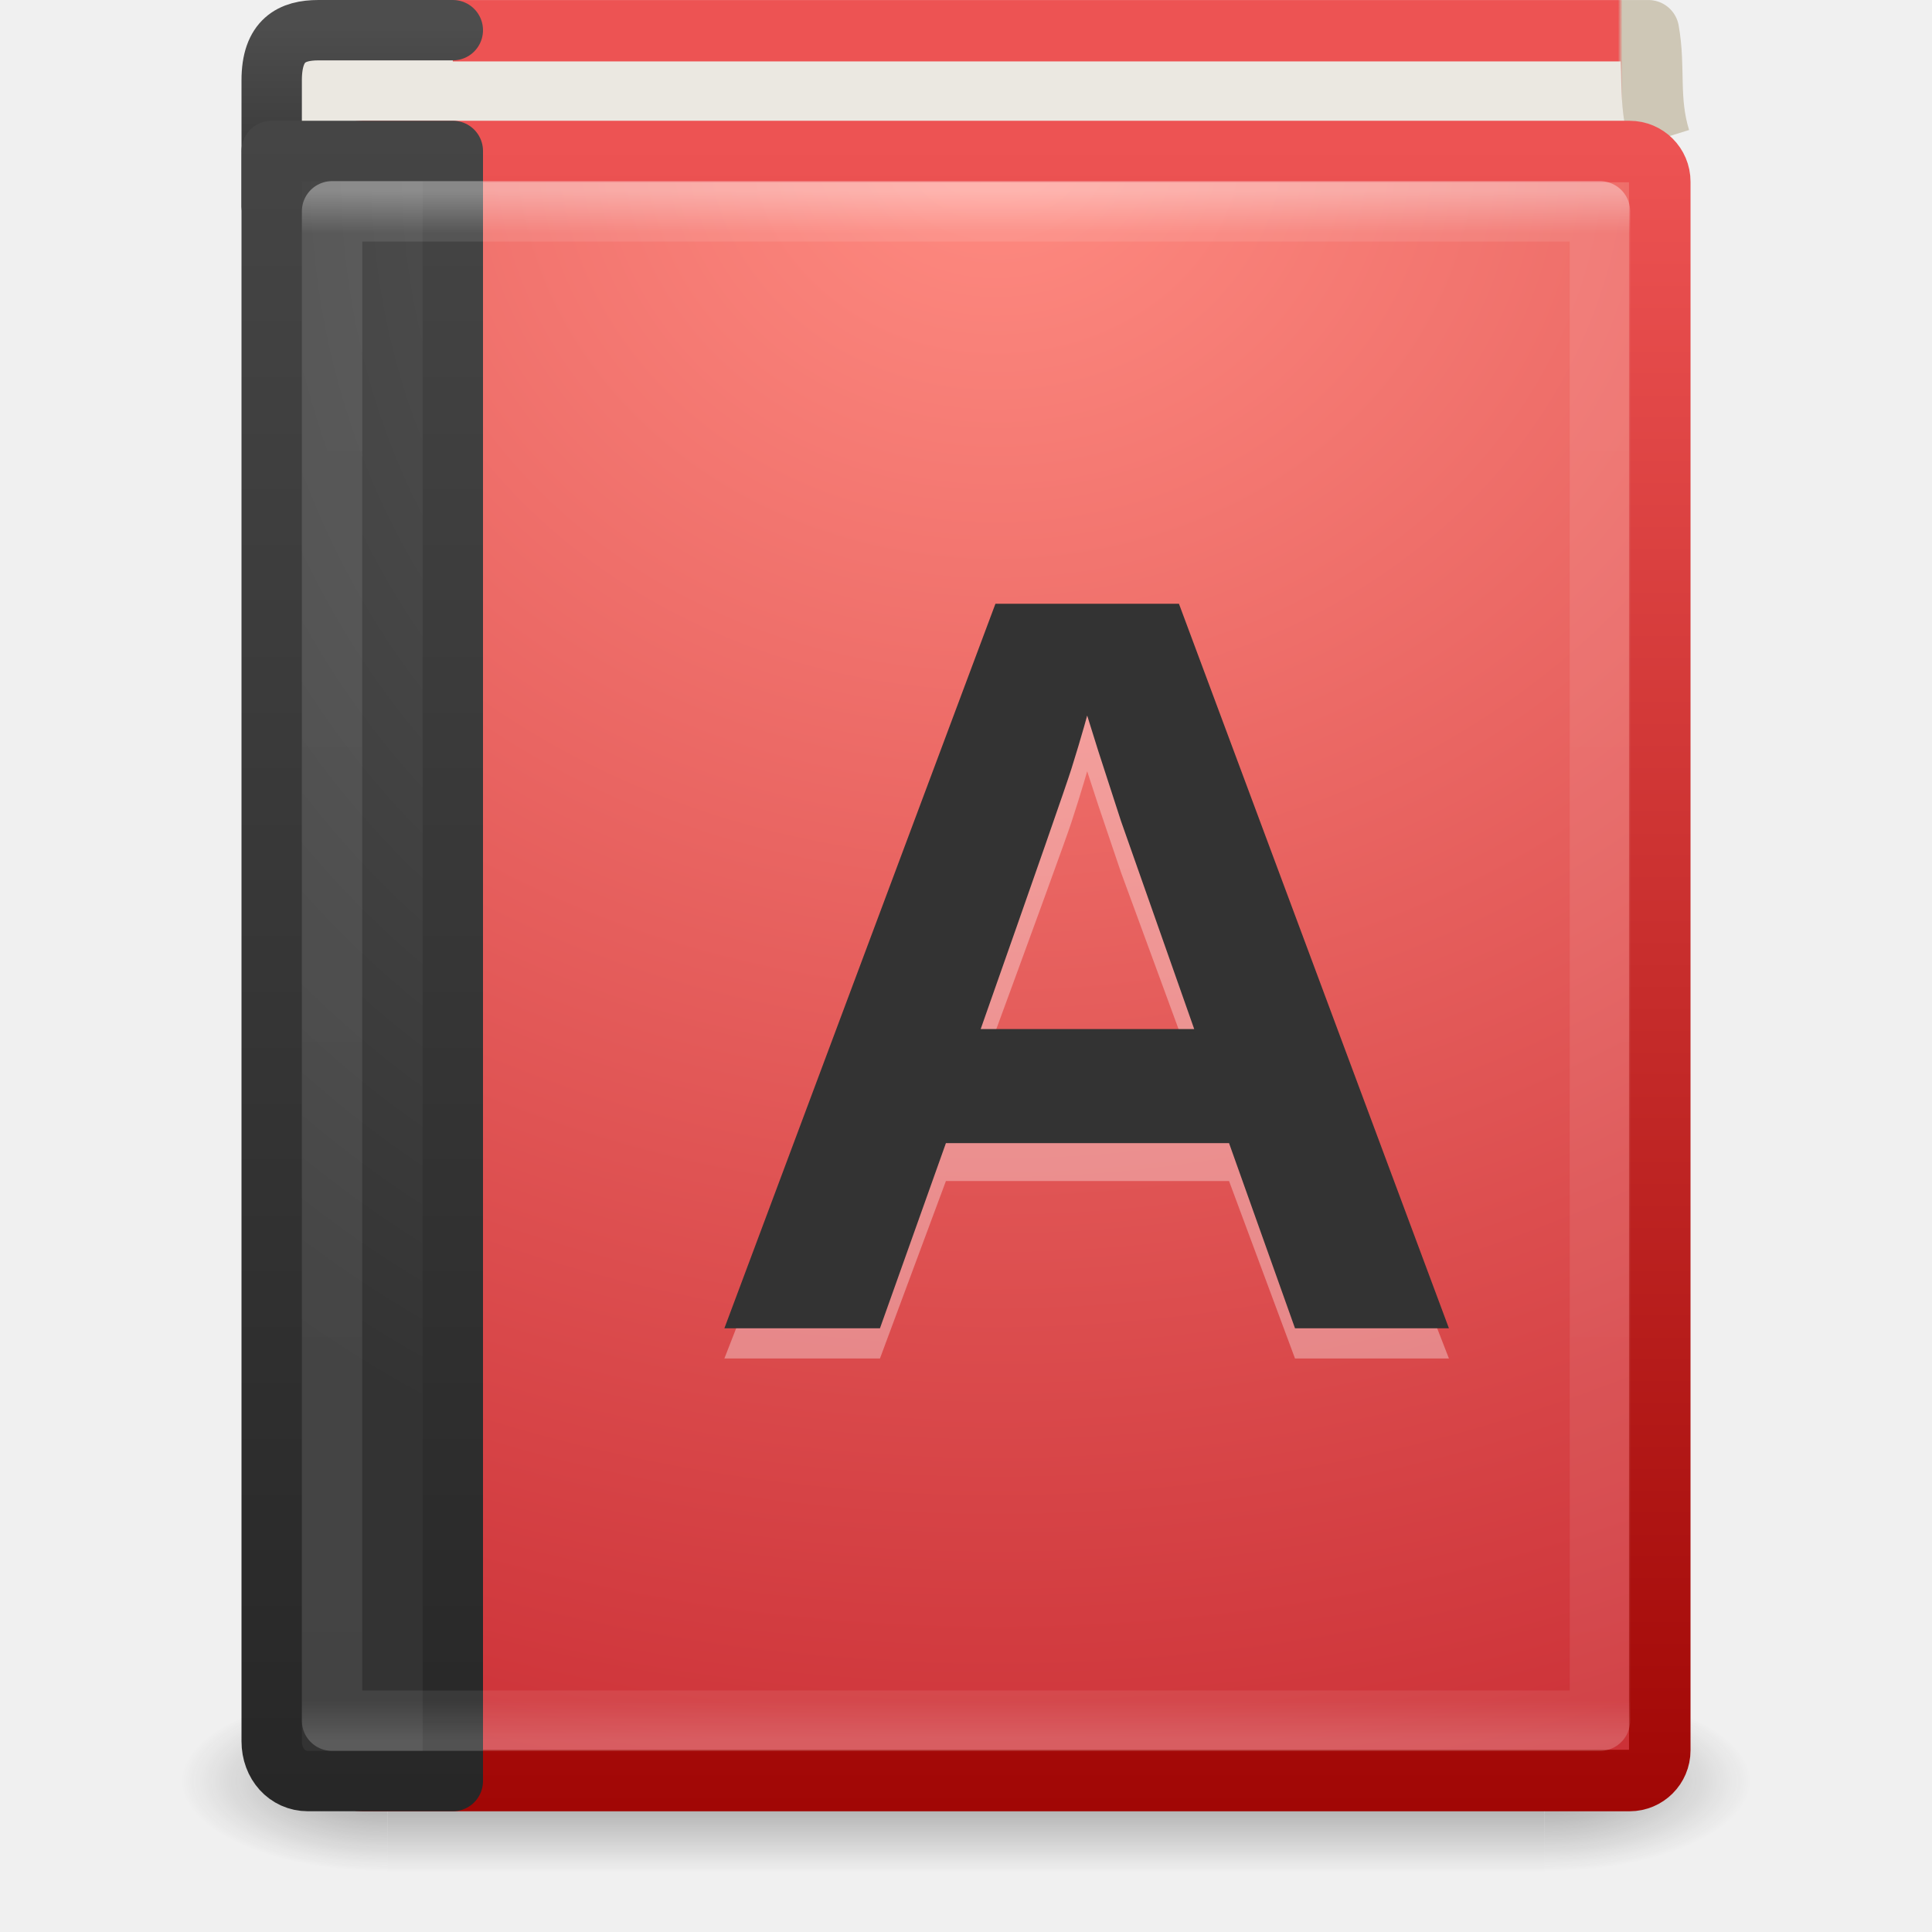
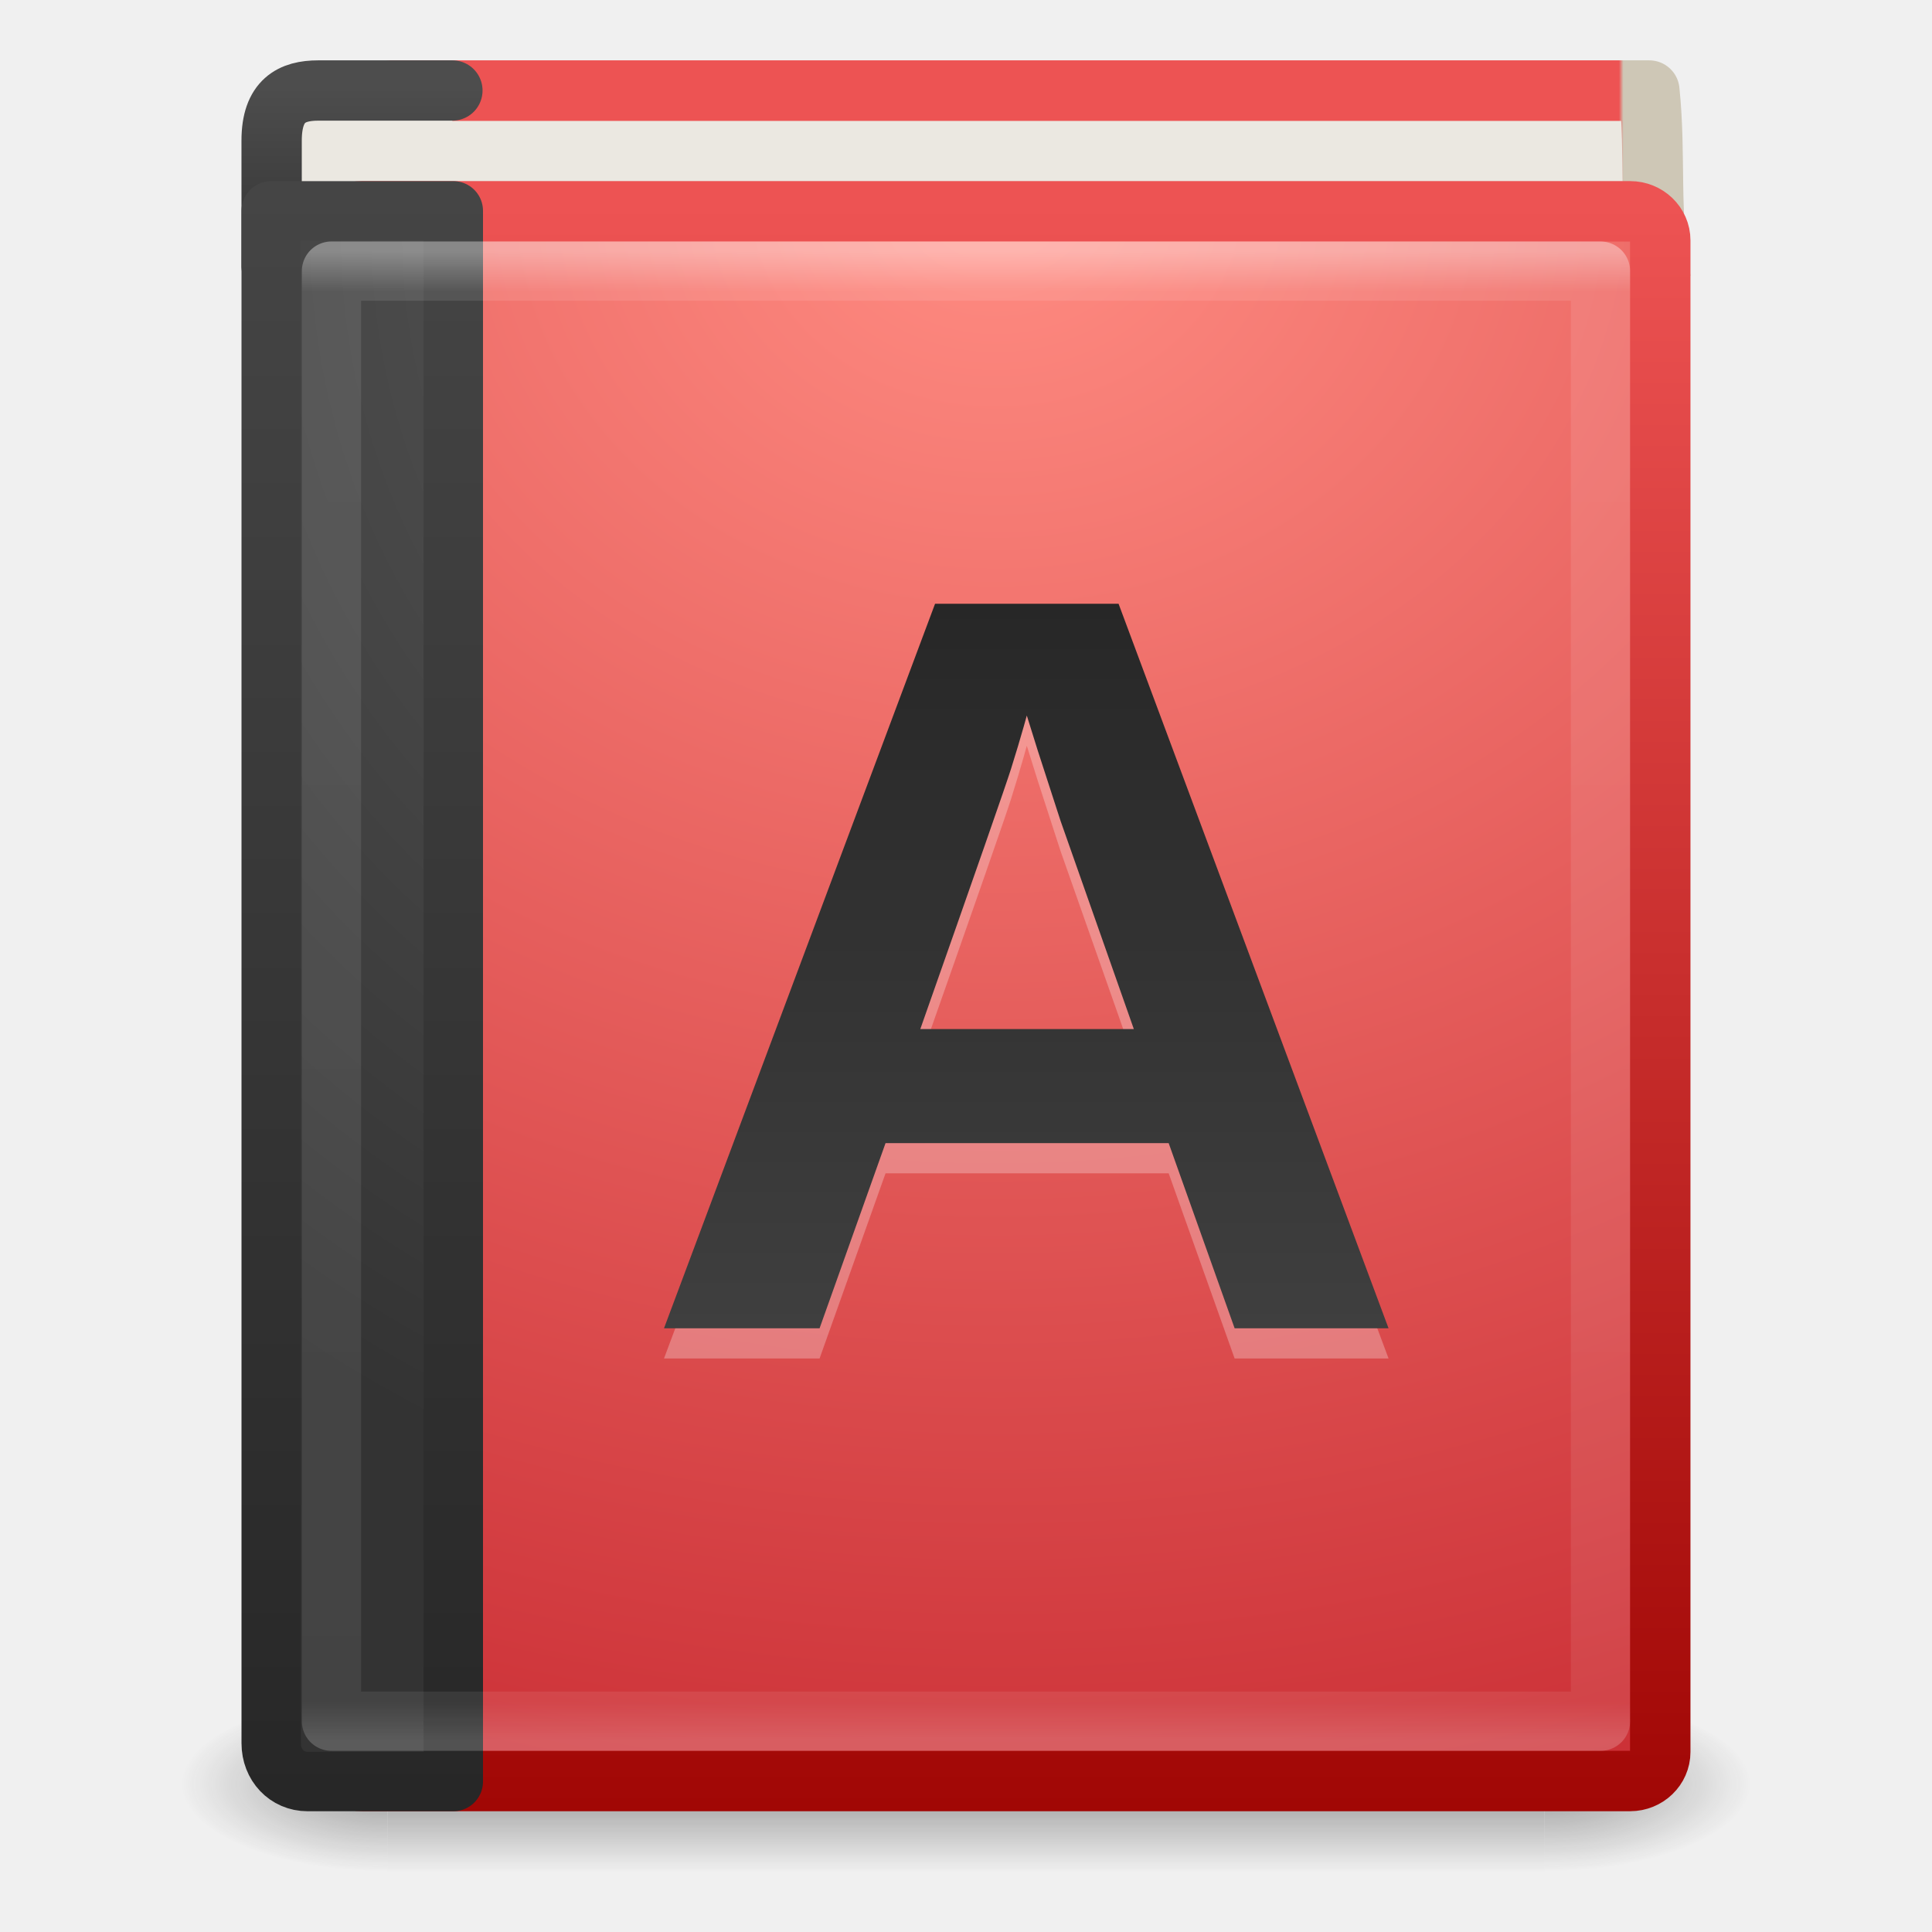
<svg xmlns="http://www.w3.org/2000/svg" xmlns:xlink="http://www.w3.org/1999/xlink" width="32" height="32" viewBox="0 0 32 32" id="svg2" version="1.1">
  <defs id="defs4">
    <linearGradient id="linearGradient5013">
      <stop id="stop5015" style="stop-color:#333333;stop-opacity:1" offset="0" />
      <stop id="stop5017" style="stop-color:#4d4d4d;stop-opacity:1" offset="1" />
    </linearGradient>
    <linearGradient id="linearGradient5003">
      <stop id="stop5005" style="stop-color:#666666;stop-opacity:1" offset="0" />
      <stop id="stop5007" style="stop-color:#4d4d4d;stop-opacity:1" offset="0.262" />
      <stop id="stop5009" style="stop-color:#333333;stop-opacity:1" offset="0.705" />
      <stop id="stop5011" style="stop-color:#333333;stop-opacity:1" offset="1" />
    </linearGradient>
-     <linearGradient id="linearGradient4201">
-       <stop id="stop4203" offset="0" style="stop-color:#b2b2b2;stop-opacity:1" />
-       <stop id="stop4205" offset="0.333" style="stop-color:#f4f4f4;stop-opacity:1" />
-       <stop style="stop-color:#8e8e8e;stop-opacity:1" offset="0.667" id="stop4207" />
-       <stop id="stop4209" offset="1" style="stop-color:#b2b2b2;stop-opacity:1" />
-     </linearGradient>
-     <linearGradient id="linearGradient4251">
-       <stop style="stop-color:#b2b2b2;stop-opacity:1" offset="0" id="stop4253" />
-       <stop style="stop-color:#f4f4f4;stop-opacity:1" offset="0.357" id="stop4259" />
-       <stop id="stop4183" offset="0.692" style="stop-color:#b2b2b2;stop-opacity:1" />
-       <stop style="stop-color:#b2b2b2;stop-opacity:1" offset="1" id="stop4265" />
-     </linearGradient>
-     <linearGradient id="linearGradient4184">
-       <stop id="stop4186" offset="0" style="stop-color:#ffe886;stop-opacity:1" />
-       <stop style="stop-color:#ececec;stop-opacity:1" offset="0.22" id="stop4188" />
-       <stop id="stop4185" offset="0.683" style="stop-color:#cdad12;stop-opacity:1" />
-       <stop id="stop4190" offset="1" style="stop-color:#ffe876;stop-opacity:1" />
-     </linearGradient>
-     <linearGradient id="linearGradient4140">
-       <stop style="stop-color:#d9af00;stop-opacity:1" offset="0" id="stop4142" />
-       <stop id="stop5784" offset="0.502" style="stop-color:#ffea89;stop-opacity:1" />
-       <stop style="stop-color:#d9b500;stop-opacity:1" offset="1" id="stop4144" />
-     </linearGradient>
-     <linearGradient xlink:href="#linearGradient4140" id="linearGradient4162" x1="404.399" y1="684.092" x2="404.962" y2="561.524" gradientUnits="userSpaceOnUse" gradientTransform="matrix(0.2101026,0,0,0.2129555,272.3348,540.8877)" />
-     <linearGradient xlink:href="#linearGradient4251" id="linearGradient5774" x1="406.659" y1="561.524" x2="404.767" y2="684.092" gradientUnits="userSpaceOnUse" gradientTransform="matrix(0.2101026,0,0,0.2129555,272.3348,540.8877)" />
-     <linearGradient xlink:href="#linearGradient4184" id="linearGradient4182" x1="405.959" y1="562.675" x2="406.262" y2="689.668" gradientUnits="userSpaceOnUse" gradientTransform="matrix(0.2100338,0,0,0.2207213,272.415,536.1842)" />
-     <radialGradient r="62.769" fy="186.171" fx="99.157" cy="186.171" cx="99.157" gradientTransform="matrix(0.150374,0,0,0.04780811,342.5736,675.7862)" gradientUnits="userSpaceOnUse" id="radialGradient3163" xlink:href="#linearGradient3820-7-2-8-6" />
-     <linearGradient id="linearGradient3820-7-2-8-6">
-       <stop offset="0" style="stop-color:#3d3d3d;stop-opacity:1" id="stop3822-2-6-5-0" />
-       <stop offset="0.5" style="stop-color:#686868;stop-opacity:0.498" id="stop3864-8-7-4-1" />
-       <stop offset="1" style="stop-color:#686868;stop-opacity:0" id="stop3824-1-2-6-7" />
-     </linearGradient>
-     <linearGradient xlink:href="#linearGradient4201" id="linearGradient4199" x1="406.648" y1="589.582" x2="406.648" y2="669.582" gradientUnits="userSpaceOnUse" gradientTransform="matrix(0.262501,0,0,0.2536075,250.8677,514.1709)" />
-     <linearGradient gradientTransform="matrix(0.502671,0,0,0.6462988,3.711822,0.7961774)" gradientUnits="userSpaceOnUse" xlink:href="#linearGradient3195" id="linearGradient3066" y2="32.596" x2="24" y1="14.916" x1="24" />
-     <linearGradient id="linearGradient3195">
-       <stop offset="0" style="stop-color:#ffffff;stop-opacity:1" id="stop3197" />
-       <stop offset="0.123" style="stop-color:#ffffff;stop-opacity:0.235" id="stop3199" />
-       <stop offset="0.937" style="stop-color:#ffffff;stop-opacity:0.157" id="stop3201" />
-       <stop offset="1" style="stop-color:#ffffff;stop-opacity:0.392" id="stop3203" />
-     </linearGradient>
-     <radialGradient gradientTransform="matrix(0,0.9691748,-0.8296598,0,24.01421,-1.785221)" gradientUnits="userSpaceOnUse" xlink:href="#linearGradient2867-449-88-871-390-598-476-591-434-148-57-177-641-289-620-227-114-444-680-744-8-7" id="radialGradient3069" fy="8.45" fx="10.904" r="20" cy="8.45" cx="10.904" />
-     <linearGradient id="linearGradient2867-449-88-871-390-598-476-591-434-148-57-177-641-289-620-227-114-444-680-744-8-7">
-       <stop offset="0" style="stop-color:#5f5f5f;stop-opacity:1" id="stop5430-8-6" />
-       <stop offset="0.262" style="stop-color:#4f4f4f;stop-opacity:1" id="stop5432-3-5" />
-       <stop offset="0.705" style="stop-color:#3b3b3b;stop-opacity:1" id="stop5434-1-6" />
-       <stop offset="1" style="stop-color:#2b2b2b;stop-opacity:1" id="stop5436-8-9" />
-     </linearGradient>
-     <linearGradient gradientTransform="matrix(0.6562745,0,0,0.6892852,1.253113,-0.2111201)" gradientUnits="userSpaceOnUse" xlink:href="#linearGradient3707-319-631-407-324-616-674-812-821-107-178-392-400-6-7" id="linearGradient3071" y2="3.899" x2="24" y1="44" x1="24" />
    <linearGradient id="linearGradient3707-319-631-407-324-616-674-812-821-107-178-392-400-6-7">
      <stop offset="0" style="stop-color:#272727;stop-opacity:1" id="stop5440-4-4" />
      <stop offset="1" style="stop-color:#454545;stop-opacity:1" id="stop5442-3-5" />
    </linearGradient>
-     <linearGradient gradientTransform="matrix(0.5675676,0,0,0.6756757,2.378379,-0.2162088)" gradientUnits="userSpaceOnUse" xlink:href="#linearGradient3731" id="linearGradient3075" y2="43" x2="24" y1="5" x1="24" />
+     <linearGradient gradientTransform="matrix(0.5680908,0,0,0.6491718,2.365823,0.9198831)" gradientUnits="userSpaceOnUse" xlink:href="#linearGradient3731" id="linearGradient3075" y2="43" x2="24" y1="5" x1="24" />
    <linearGradient id="linearGradient3731">
      <stop offset="0" style="stop-color:#ffffff;stop-opacity:0.724" id="stop3733" />
      <stop offset="0.027" style="stop-color:#ffffff;stop-opacity:0.196" id="stop3735" />
      <stop offset="0.974" style="stop-color:#ffffff;stop-opacity:0.157" id="stop3737" />
      <stop offset="1" style="stop-color:#ffffff;stop-opacity:0.392" id="stop3739" />
    </linearGradient>
-     <radialGradient gradientTransform="matrix(1.165708e-8,1.617916,-1.483354,-2.9808191e-8,28.73406,-9.224092)" gradientUnits="userSpaceOnUse" xlink:href="#linearGradient5003" id="radialGradient3078" fy="8.45" fx="7.496" r="20" cy="8.45" cx="7.496" />
-     <linearGradient gradientTransform="matrix(0.6,0,0,0.6923077,1.800001,-0.6153847)" gradientUnits="userSpaceOnUse" xlink:href="#linearGradient3707-319-631-407-324-616-674-812-821-107-178-392-400-6-7" id="linearGradient3080" y2="3.899" x2="24" y1="44" x1="24" />
-     <radialGradient gradientTransform="matrix(0,1.806947,-2.059431,0,30.19026,-41.98385)" gradientUnits="userSpaceOnUse" xlink:href="#linearGradient8967" id="radialGradient3083" fy="6.648" fx="24.502" r="17.498" cy="6.648" cx="24.502" />
+     <radialGradient gradientTransform="matrix(1.1718519e-8,1.558941,-1.491172,-2.872164e-8,28.85388,-7.804639)" gradientUnits="userSpaceOnUse" xlink:href="#linearGradient5003" id="radialGradient3078" fy="8.45" fx="7.496" r="20" cy="8.45" cx="7.496" />
+     <linearGradient gradientTransform="matrix(0.6031623,0,0,0.6670721,1.777865,0.4902692)" gradientUnits="userSpaceOnUse" xlink:href="#linearGradient3707-319-631-407-324-616-674-812-821-107-178-392-400-6-7" id="linearGradient3080" y2="3.899" x2="24" y1="44" x1="24" />
+     <radialGradient gradientTransform="matrix(0,1.741201,-2.061145,0,30.20165,-39.37414)" gradientUnits="userSpaceOnUse" xlink:href="#linearGradient8967" id="radialGradient3083" fy="6.648" fx="24.502" r="17.498" cy="6.648" cx="24.502" />
    <linearGradient id="linearGradient8967">
      <stop offset="0" style="stop-color:#ff8c82;stop-opacity:1" id="stop8969" />
      <stop offset="1" style="stop-color:#c6262e;stop-opacity:1" id="stop8971" />
    </linearGradient>
-     <linearGradient gradientTransform="matrix(0.4533074,0,0,0.4853093,1.994163,0.1170543)" gradientUnits="userSpaceOnUse" xlink:href="#linearGradient3319" id="linearGradient3085" y2="61.482" x2="32.901" y1="4.648" x1="32.901" />
+     <linearGradient gradientTransform="matrix(0.4536846,0,0,0.4676512,1.98209,1.194914)" gradientUnits="userSpaceOnUse" xlink:href="#linearGradient3319" id="linearGradient3085" y2="61.482" x2="32.901" y1="4.648" x1="32.901" />
    <linearGradient id="linearGradient3319">
      <stop offset="0" style="stop-color:#ed5353;stop-opacity:1" id="stop3321" />
      <stop offset="1" style="stop-color:#a10705;stop-opacity:1" id="stop3323" />
    </linearGradient>
-     <linearGradient gradientTransform="matrix(0.6,0,0,0.7500046,0.6000147,0.1249794)" gradientUnits="userSpaceOnUse" xlink:href="#linearGradient2346" id="linearGradient3088" y2="3" x2="10.654" y1="1" x1="10.654" />
-     <linearGradient id="linearGradient2346">
-       <stop offset="0" style="stop-color:#eeeeee;stop-opacity:1" id="stop2348" />
-       <stop offset="1" style="stop-color:#d9d9da;stop-opacity:1" id="stop2350" />
-     </linearGradient>
-     <linearGradient gradientTransform="matrix(0.6,0,0,0.07692307,1.800171,0.1538464)" gradientUnits="userSpaceOnUse" xlink:href="#linearGradient5013" id="linearGradient3090" y2="3.899" x2="24" y1="44" x1="24" />
+     <linearGradient gradientTransform="matrix(0.5987575,0,0,0.07694364,1.805141,1.153353)" gradientUnits="userSpaceOnUse" xlink:href="#linearGradient5013" id="linearGradient3090" y2="3.899" x2="24" y1="44" x1="24" />
    <linearGradient id="linearGradient3101">
      <stop offset="0" style="stop-color:#ed5353;stop-opacity:1" id="stop3103" />
      <stop offset="0.954" style="stop-color:#ed5353;stop-opacity:1" id="stop3105" />
      <stop offset="0.957" style="stop-color:#cec7b6;stop-opacity:1" id="stop3107" />
      <stop offset="1" style="stop-color:#cec7b6;stop-opacity:1" id="stop3109" />
    </linearGradient>
-     <linearGradient gradientTransform="matrix(0.6904156,0,0,1.016458,0.2501926,-2.491651)" gradientUnits="userSpaceOnUse" xlink:href="#linearGradient2346" id="linearGradient3190" y2="4.883" x2="24.64" y1="3.123" x1="24.627" />
-     <linearGradient gradientTransform="matrix(0.4925371,0,0,0.4937733,0.8902917,0.1441304)" gradientUnits="userSpaceOnUse" xlink:href="#linearGradient3101" id="linearGradient3192" y2="0.065" x2="54.887" y1="0.065" x1="5.212" />
+     <linearGradient gradientTransform="matrix(0.4930624,0,0,0.8669227,0.8769621,0.8613111)" gradientUnits="userSpaceOnUse" xlink:href="#linearGradient3101" id="linearGradient3192" y2="0.065" x2="54.887" y1="0.065" x1="5.212" />
    <radialGradient gradientTransform="matrix(2.003784,0,0,1.4,27.98813,-17.4)" gradientUnits="userSpaceOnUse" xlink:href="#linearGradient3688-166-749" id="radialGradient2976" fy="43.5" fx="4.993" r="2.5" cy="43.5" cx="4.993" />
    <linearGradient id="linearGradient3688-166-749">
      <stop offset="0" style="stop-color:#181818;stop-opacity:1" id="stop2883" />
      <stop offset="1" style="stop-color:#181818;stop-opacity:0" id="stop2885" />
    </linearGradient>
    <radialGradient gradientTransform="matrix(2.003784,0,0,1.4,-20.01187,-104.4)" gradientUnits="userSpaceOnUse" xlink:href="#linearGradient3688-166-749" id="radialGradient2978" fy="43.5" fx="4.993" r="2.5" cy="43.5" cx="4.993" />
    <linearGradient gradientUnits="userSpaceOnUse" xlink:href="#linearGradient3702-501-757" id="linearGradient2980" y2="39.999" x2="25.058" y1="47.028" x1="25.058" />
    <linearGradient id="linearGradient3702-501-757">
      <stop offset="0" style="stop-color:#181818;stop-opacity:0" id="stop2895" />
      <stop offset="0.5" style="stop-color:#181818;stop-opacity:1" id="stop2897" />
      <stop offset="1" style="stop-color:#181818;stop-opacity:0" id="stop2899" />
    </linearGradient>
+     <linearGradient xlink:href="#linearGradient3707-319-631-407-324-616-674-812-821-107-178-392-400-6-7" id="linearGradient5100" x1="17.198" y1="10.127" x2="17.198" y2="23.027" gradientUnits="userSpaceOnUse" />
  </defs>
-   <g transform="matrix(0.6499997,0,0,0.3333336,0.3999997,15.33333)" id="g2036" style="display:inline">
+   <g transform="matrix(0.6499997,0,0,0.3224937,0.3999997,15.84281)" id="g2036" style="display:inline">
    <g transform="matrix(1.052632,0,0,1.285713,-1.263158,-13.42854)" id="g3712" style="opacity:0.4">
      <rect width="5" height="7" x="38" y="40" id="rect2801" style="fill:url(#radialGradient2976);fill-opacity:1;stroke:none" />
      <rect width="5" height="7" x="-10" y="-47" transform="scale(-1,-1)" id="rect3696" style="fill:url(#radialGradient2978);fill-opacity:1;stroke:none" />
      <rect width="28" height="7" x="10" y="40" id="rect3700" style="fill:url(#linearGradient2980);fill-opacity:1;stroke:none" />
    </g>
  </g>
-   <path d="M 27.491,2.304 C 27.288,1.649 27.415,1.133 27.303,0.509 l -20.794,0 0.123,1.983" id="path2723" style="display:inline;fill:#ebe8e1;fill-opacity:1;stroke:url(#linearGradient3192);stroke-width:1.017;stroke-linecap:butt;stroke-linejoin:round;stroke-miterlimit:0;stroke-dasharray:none;stroke-dashoffset:0;stroke-opacity:1" />
-   <path d="m 7.5,3.5 -2.4,0 C 4.758,3.5 4.5,3.468 4.5,3.427 l 0,-2.097 c 0,-0.666 0.335,-0.83 0.775,-0.83 l 2.225,0" id="rect5505-21-3-9" style="color:#000000;display:inline;overflow:visible;visibility:visible;fill:#ebe8e1;fill-opacity:1;fill-rule:nonzero;stroke:url(#linearGradient3090);stroke-width:1;stroke-linecap:round;stroke-linejoin:round;stroke-miterlimit:4;stroke-dasharray:none;stroke-dashoffset:0;stroke-opacity:1;marker:none;enable-background:accumulate" />
-   <rect width="21.981" height="26.981" rx="0.5" ry="0.5" x="5.51" y="2.51" id="rect2719" style="display:inline;fill:url(#radialGradient3083);fill-opacity:1;stroke:url(#linearGradient3085);stroke-width:1.019;stroke-linecap:round;stroke-linejoin:round;stroke-miterlimit:0;stroke-dasharray:none;stroke-dashoffset:0;stroke-opacity:1" />
-   <path d="m 7.5,2.5 c 0,0 0,18.774 0,27 l -2.4,0 c -0.343,0 -0.6,-0.286 -0.6,-0.659 l 0,-26.341 z" id="rect5505-21-3" style="color:#000000;display:inline;overflow:visible;visibility:visible;fill:url(#radialGradient3078);fill-opacity:1;fill-rule:nonzero;stroke:url(#linearGradient3080);stroke-width:1;stroke-linecap:round;stroke-linejoin:round;stroke-miterlimit:4;stroke-dasharray:none;stroke-dashoffset:0;stroke-opacity:1;marker:none;enable-background:accumulate" />
-   <rect width="21" height="25" x="5.5" y="3.5" id="rect6741-0" style="opacity:0.5;fill:none;stroke:url(#linearGradient3075);stroke-width:1;stroke-linecap:round;stroke-linejoin:round;stroke-miterlimit:4;stroke-dasharray:none;stroke-dashoffset:0;stroke-opacity:1" />
-   <g style="font-style:normal;font-weight:normal;font-size:5px;line-height:125%;font-family:sans-serif;letter-spacing:0px;word-spacing:0px;fill:#ffffff;fill-opacity:0.342;stroke:none;stroke-width:1px;stroke-linecap:butt;stroke-linejoin:miter;stroke-opacity:1" id="text4698-6" transform="matrix(1.192431,0,0,1.11436,-2.507874,-0.2848685)">
-     <path d="m 20.091,20.447 -0.916,-2.637 -3.933,0 -0.916,2.637 -2.161,0 3.765,-10.32 2.549,0 3.75,10.32 -2.139,0 z m -2.886,-8.73 -0.044,0.161 q -0.073,0.264 -0.176,0.601 -0.103,0.337 -1.26,3.706 l 2.966,0 -1.018,-2.966 -0.315,-0.996 -0.154,-0.505 z" style="font-style:normal;font-variant:normal;font-weight:bold;font-stretch:normal;font-size:15px;font-family:sans-serif;-inkscape-font-specification:'sans-serif Bold';fill:#ffffff;fill-opacity:0.342" id="path4703-7" />
+   <path d="M 27.506,4.654 C 27.303,3.504 27.43,2.598 27.317,1.501 l -20.816,0 0.123,3.481" id="path2723" style="display:inline;fill:#ebe8e1;fill-opacity:1;stroke:url(#linearGradient3192);stroke-width:1.003;stroke-linecap:butt;stroke-linejoin:round;stroke-miterlimit:0;stroke-dasharray:none;stroke-dashoffset:0;stroke-opacity:1" />
+   <path d="m 7.493,4.5 -2.395,0 c -0.342,0 -0.599,-0.032 -0.599,-0.073 l 0,-2.098 c 0,-0.666 0.335,-0.83 0.773,-0.83 l 2.221,0" id="rect5505-21-3-9" style="color:#000000;display:inline;overflow:visible;visibility:visible;fill:#ebe8e1;fill-opacity:1;fill-rule:nonzero;stroke:url(#linearGradient3090);stroke-width:0.999;stroke-linecap:round;stroke-linejoin:round;stroke-miterlimit:4;stroke-dasharray:none;stroke-dashoffset:0;stroke-opacity:1;marker:none;enable-background:accumulate" />
+   <rect width="21.999" height="25.999" rx="0.5" ry="0.482" x="5.5" y="3.5" id="rect2719" style="display:inline;fill:url(#radialGradient3083);fill-opacity:1;stroke:url(#linearGradient3085);stroke-width:1.001;stroke-linecap:round;stroke-linejoin:round;stroke-miterlimit:0;stroke-dasharray:none;stroke-dashoffset:0;stroke-opacity:1" />
+   <path d="m 7.508,3.492 c 0,0 0,18.09 0,26.016 l -2.413,0 c -0.344,0 -0.603,-0.275 -0.603,-0.635 l 0,-25.381 z" id="rect5505-21-3" style="color:#000000;display:inline;overflow:visible;visibility:visible;fill:url(#radialGradient3078);fill-opacity:1;fill-rule:nonzero;stroke:url(#linearGradient3080);stroke-width:0.984;stroke-linecap:round;stroke-linejoin:round;stroke-miterlimit:4;stroke-dasharray:none;stroke-dashoffset:0;stroke-opacity:1;marker:none;enable-background:accumulate" />
+   <rect width="21.019" height="24.019" x="5.49" y="4.49" id="rect6741-0" style="opacity:0.5;fill:none;stroke:url(#linearGradient3075);stroke-width:0.981;stroke-linecap:round;stroke-linejoin:round;stroke-miterlimit:4;stroke-dasharray:none;stroke-dashoffset:0;stroke-opacity:1" />
+   <g style="font-style:normal;font-weight:normal;font-size:5px;line-height:125%;font-family:sans-serif;letter-spacing:0px;word-spacing:0px;fill:#ffffff;fill-opacity:0.276;stroke:none;stroke-width:1px;stroke-linecap:butt;stroke-linejoin:miter;stroke-opacity:1" id="text4698-6" transform="matrix(1.192431,0,0,1.16281,-3.507874,-1.275514)">
+     <path d="m 20.091,20.447 -0.916,-2.637 -3.933,0 -0.916,2.637 -2.161,0 3.765,-10.32 2.549,0 3.75,10.32 -2.139,0 z m -2.886,-8.73 -0.044,0.161 q -0.073,0.264 -0.176,0.601 -0.103,0.337 -1.26,3.706 l 2.966,0 -1.018,-2.966 -0.315,-0.996 -0.154,-0.505 z" style="font-style:normal;font-variant:normal;font-weight:bold;font-stretch:normal;font-size:15px;font-family:sans-serif;-inkscape-font-specification:'sans-serif Bold';fill:#ffffff;fill-opacity:0.276" id="path4703-7" />
  </g>
-   <g style="font-style:normal;font-weight:normal;font-size:5px;line-height:125%;font-family:sans-serif;letter-spacing:0px;word-spacing:0px;fill:#333333;fill-opacity:1;stroke:none;stroke-width:1px;stroke-linecap:butt;stroke-linejoin:miter;stroke-opacity:1" id="text4698" transform="matrix(1.192431,0,0,1.16281,-2.507874,-1.775514)">
-     <path d="m 20.091,20.447 -0.916,-2.637 -3.933,0 -0.916,2.637 -2.161,0 3.765,-10.32 2.549,0 3.75,10.32 -2.139,0 z m -2.886,-8.73 -0.044,0.161 q -0.073,0.264 -0.176,0.601 -0.103,0.337 -1.26,3.706 l 2.966,0 -1.018,-2.966 -0.315,-0.996 -0.154,-0.505 z" style="font-style:normal;font-variant:normal;font-weight:bold;font-stretch:normal;font-size:15px;font-family:sans-serif;-inkscape-font-specification:'sans-serif Bold';fill:#333333" id="path4703" />
+   <g style="font-style:normal;font-weight:normal;font-size:5px;line-height:125%;font-family:sans-serif;letter-spacing:0px;word-spacing:0px;fill:url(#linearGradient5100);fill-opacity:1;stroke:none;stroke-width:1px;stroke-linecap:butt;stroke-linejoin:miter;stroke-opacity:1" id="text4698" transform="matrix(1.192431,0,0,1.16281,-3.507874,-1.775514)">
+     <path d="m 20.091,20.447 -0.916,-2.637 -3.933,0 -0.916,2.637 -2.161,0 3.765,-10.32 2.549,0 3.75,10.32 -2.139,0 z m -2.886,-8.73 -0.044,0.161 q -0.073,0.264 -0.176,0.601 -0.103,0.337 -1.26,3.706 l 2.966,0 -1.018,-2.966 -0.315,-0.996 -0.154,-0.505 z" style="font-style:normal;font-variant:normal;font-weight:bold;font-stretch:normal;font-size:15px;font-family:sans-serif;-inkscape-font-specification:'sans-serif Bold';fill:url(#linearGradient5100);fill-opacity:1.0" id="path4703" />
  </g>
</svg>
